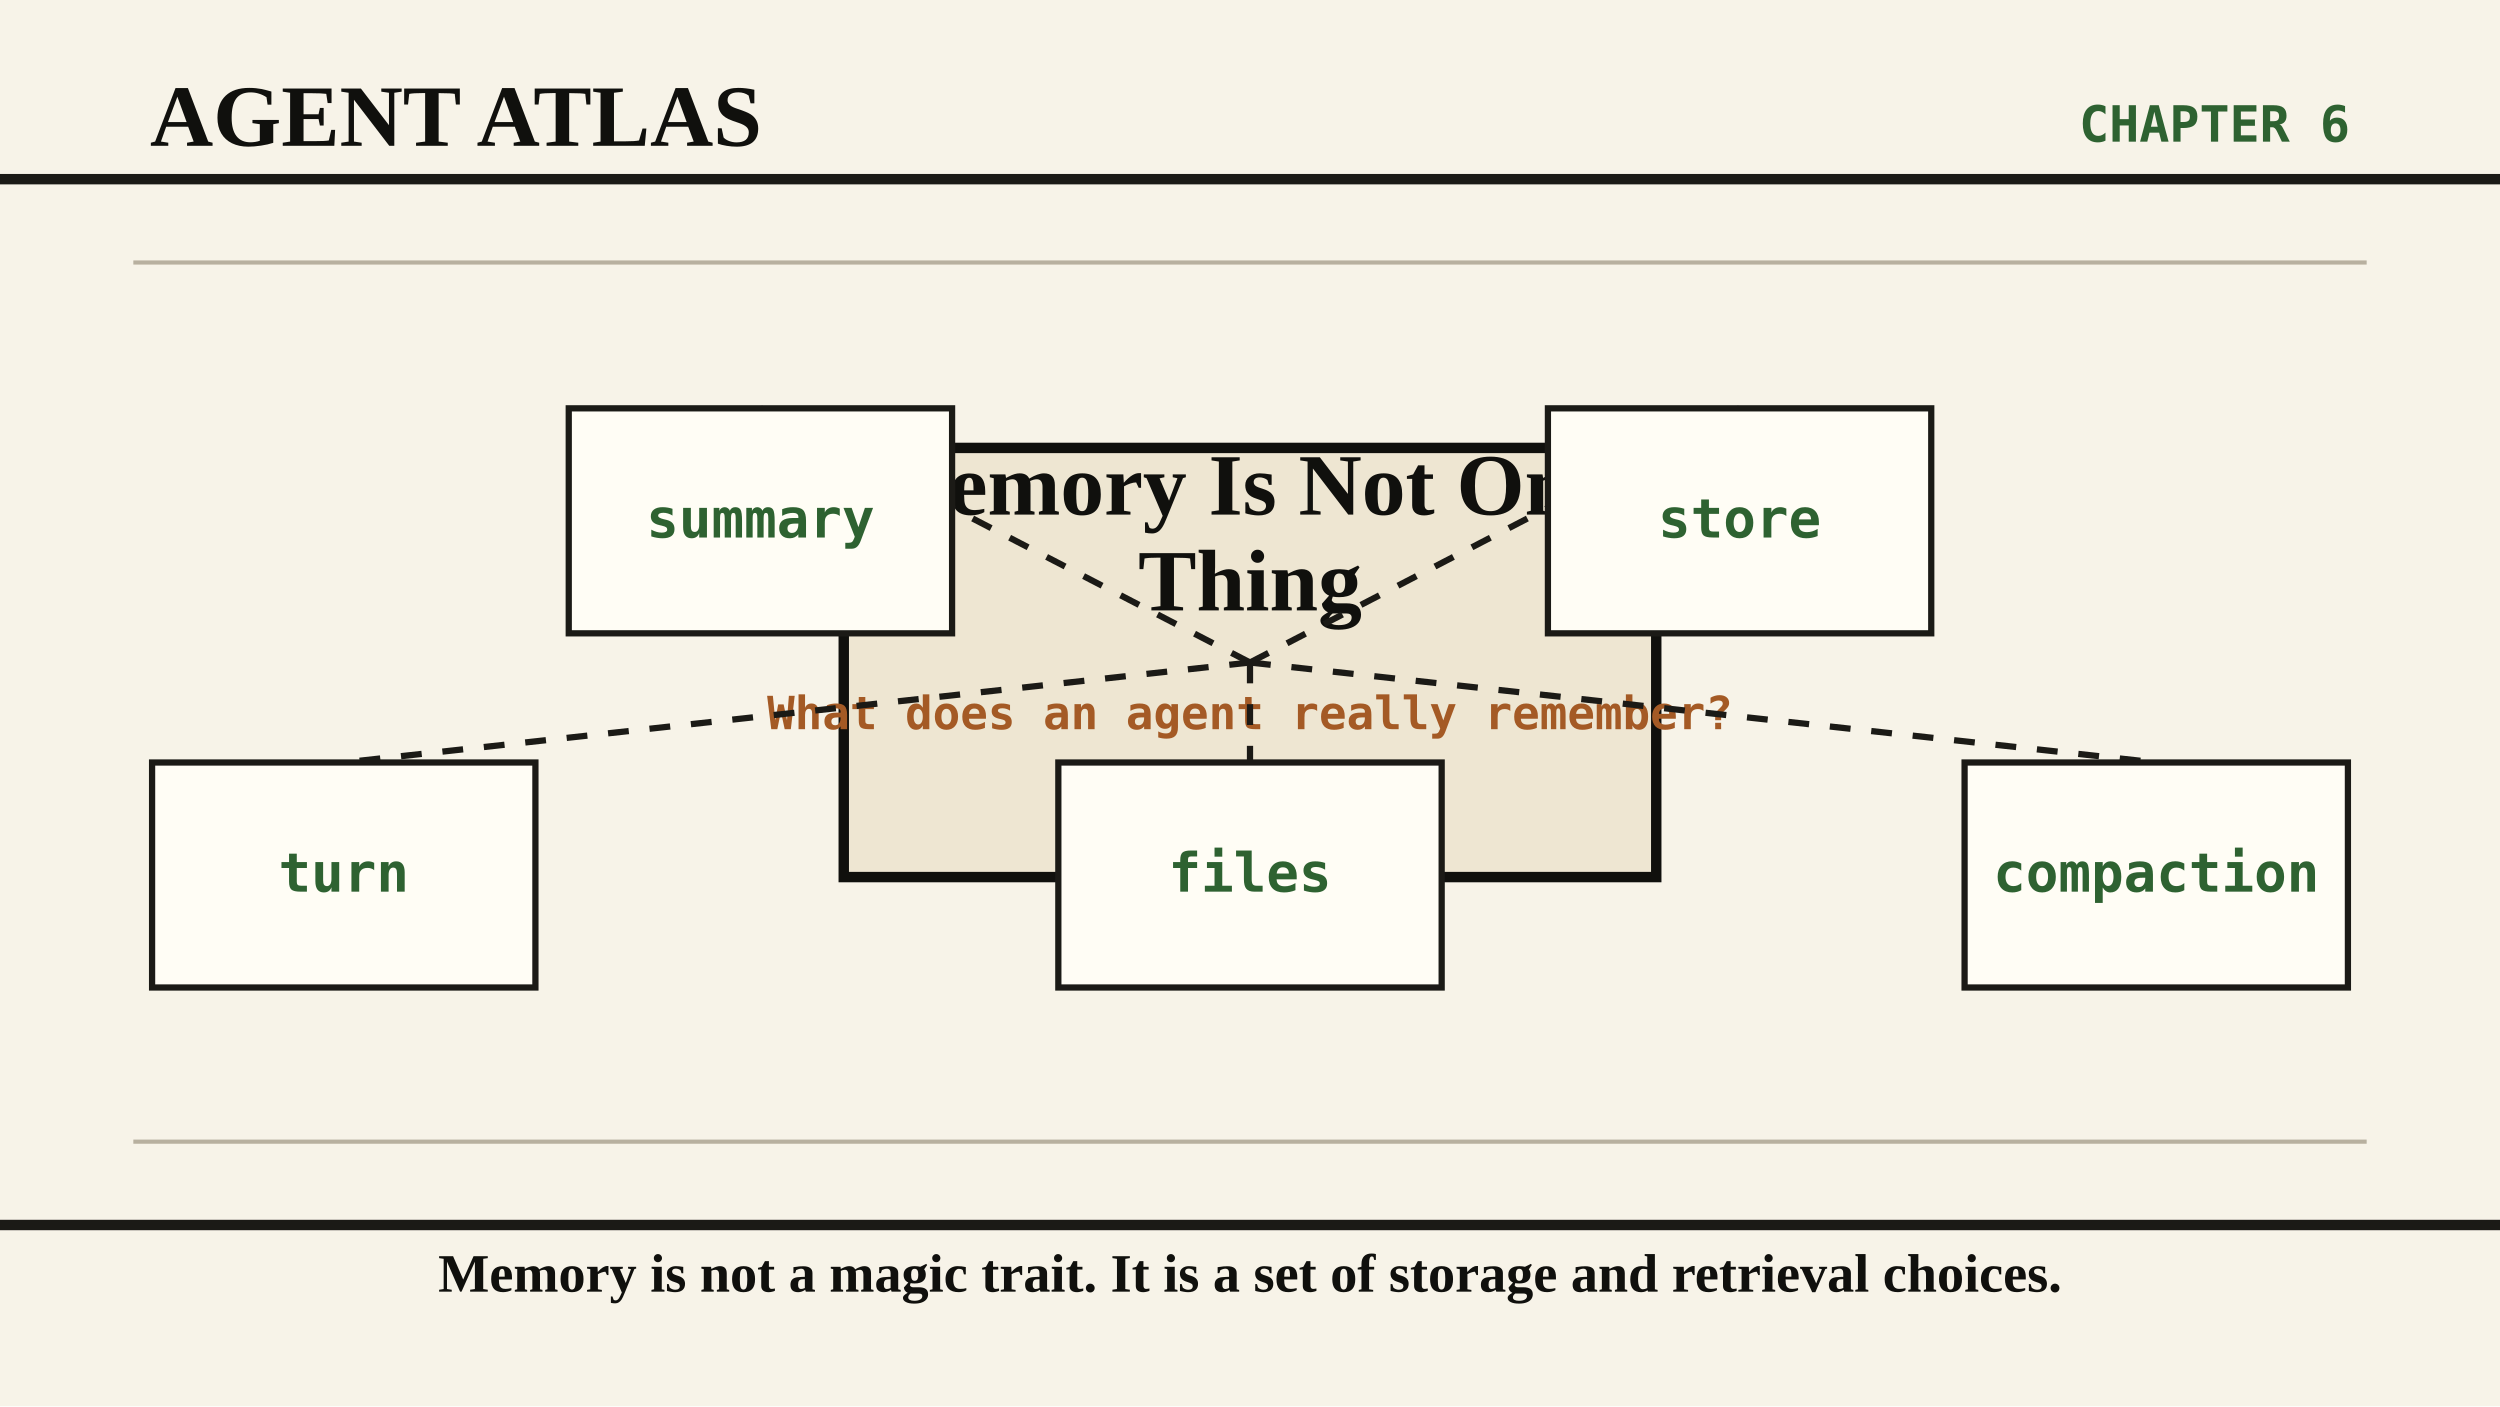
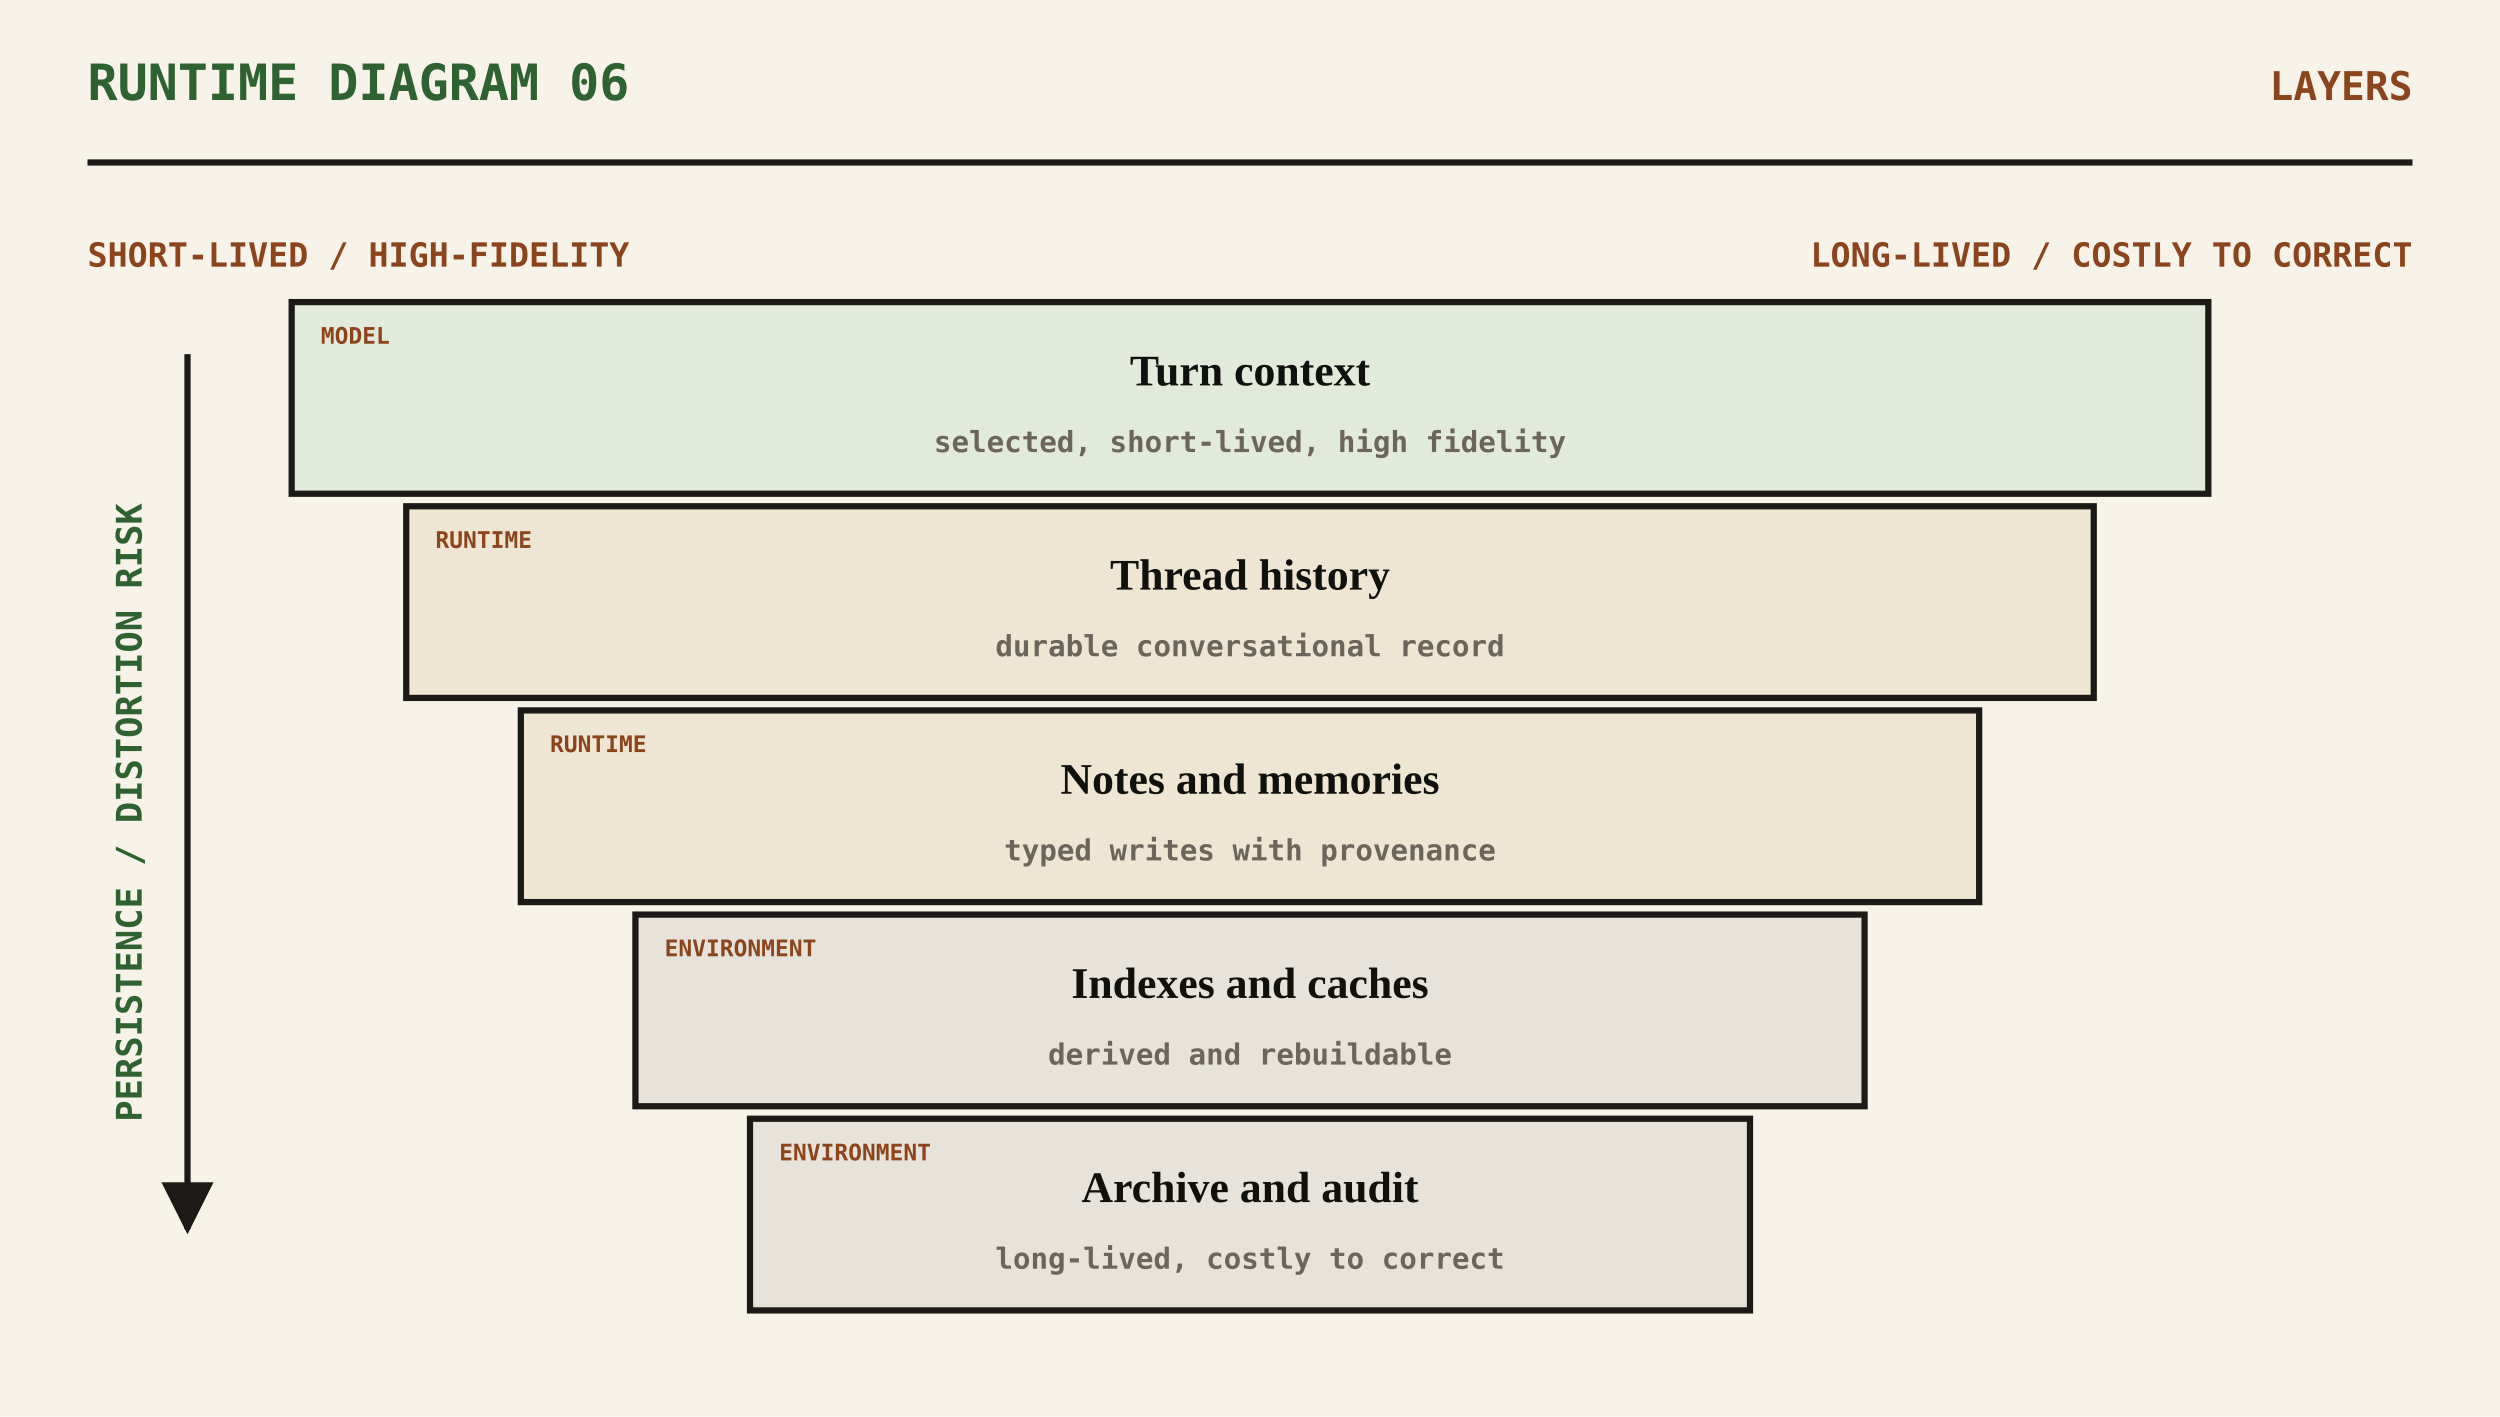
- <svg xmlns="http://www.w3.org/2000/svg" viewBox="0 0 1200 675" role="img" aria-labelledby="title desc">
-   <rect width="1200" height="675" fill="#f7f3e8" />
-   <path d="M0 86H1200M0 588H1200" stroke="#1b1a16" stroke-width="5" />
-   <path d="M64 126H1136M64 548H1136" stroke="#b8b09f" stroke-width="2" />
-   <text x="72" y="70" font-family="Georgia, 'Times New Roman', serif" font-size="42" font-weight="900" fill="#10100d">AGENT ATLAS</text>
-   <text x="1128" y="68" text-anchor="end" font-family="SFMono-Regular, Consolas, monospace" font-size="24" font-weight="800" fill="#2e6231">CHAPTER 6</text>
-   <rect x="405" y="215" width="390" height="206" rx="0" fill="#eee6d2" stroke="#10100d" stroke-width="5" />
-   <text x="600" y="247" text-anchor="middle" font-family="Georgia, 'Times New Roman', serif" font-size="42" font-weight="900" fill="#10100d">
-     <tspan x="600" dy="0">Memory Is Not One</tspan>
-     <tspan x="600" dy="46">Thing</tspan>
-   </text>
-   <text x="600" y="350" text-anchor="middle" font-family="SFMono-Regular, Consolas, monospace" font-size="22" font-weight="800" fill="#a45a25">
-     <tspan x="600" dy="0">What does an agent really remember?</tspan>
-   </text>
+ <svg xmlns="http://www.w3.org/2000/svg" viewBox="0 0 1200 680" role="img" aria-labelledby="title desc">
+   <defs>
+     <marker id="arrow" viewBox="0 0 12 12" refX="10" refY="6" markerWidth="10" markerHeight="10" orient="auto-start-reverse">
+       <path d="M1 1L11 6L1 11Z" fill="#1b1a16" />
+     </marker>
+     <pattern id="hatch" width="12" height="12" patternUnits="userSpaceOnUse" patternTransform="rotate(45)">
+       <line x1="0" y1="0" x2="0" y2="12" stroke="#c3bbab" stroke-width="4" />
+     </pattern>
+   </defs>
+   <rect width="1200" height="680" fill="#f7f3e8" />
+   <line x1="42" y1="78" x2="1158" y2="78" stroke="#1b1a16" stroke-width="3" />
+   <text x="42" y="48" font-family="SFMono-Regular, Consolas, monospace" font-size="24" font-weight="800" fill="#2e6231">RUNTIME DIAGRAM 06</text>
+   <text x="1158" y="48" text-anchor="end" font-family="SFMono-Regular, Consolas, monospace" font-size="19" font-weight="800" fill="#8b441c">LAYERS</text>
+   <text x="42" y="128" font-family="SFMono-Regular, Consolas, monospace" font-size="16" font-weight="800" fill="#8b441c">SHORT-LIVED / HIGH-FIDELITY</text>
+   <text x="1158" y="128" text-anchor="end" font-family="SFMono-Regular, Consolas, monospace" font-size="16" font-weight="800" fill="#8b441c">LONG-LIVED / COSTLY TO CORRECT</text>
  <g>
-     <line x1="600" y1="318" x2="165" y2="366" stroke="#1b1a16" stroke-width="3" stroke-dasharray="10 10" />
-     <rect x="73" y="366" width="184" height="108" rx="0" fill="#fffdf5" stroke="#1b1a16" stroke-width="3" />
-     <text x="165" y="428" text-anchor="middle" font-family="SFMono-Regular, Consolas, monospace" font-size="26" font-weight="800" fill="#2e6231">turn</text>
+     <rect x="140" y="145" width="920" height="92" fill="#e2eadc" stroke="#1b1a16" stroke-width="3" />
+     <text x="154" y="165" font-family="SFMono-Regular, Consolas, monospace" font-size="11" font-weight="800" fill="#8b441c">MODEL</text>
+     <text x="600" y="185" text-anchor="middle" font-family="Georgia, 'Times New Roman', serif" font-size="21" font-weight="900" fill="#10100d">
+       <tspan x="600" dy="0">Turn context</tspan>
+     </text>
+     <text x="600" y="217" text-anchor="middle" font-family="SFMono-Regular, Consolas, monospace" font-size="14" font-weight="700" fill="#6c665a">
+       <tspan x="600" dy="0">selected, short-lived, high fidelity</tspan>
+     </text>
  </g>
  <g>
-     <line x1="600" y1="318" x2="365" y2="196" stroke="#1b1a16" stroke-width="3" stroke-dasharray="10 10" />
-     <rect x="273" y="196" width="184" height="108" rx="0" fill="#fffdf5" stroke="#1b1a16" stroke-width="3" />
-     <text x="365" y="258" text-anchor="middle" font-family="SFMono-Regular, Consolas, monospace" font-size="26" font-weight="800" fill="#2e6231">summary</text>
+     <rect x="195" y="243" width="810" height="92" fill="#eee6d2" stroke="#1b1a16" stroke-width="3" />
+     <text x="209" y="263" font-family="SFMono-Regular, Consolas, monospace" font-size="11" font-weight="800" fill="#8b441c">RUNTIME</text>
+     <text x="600" y="283" text-anchor="middle" font-family="Georgia, 'Times New Roman', serif" font-size="21" font-weight="900" fill="#10100d">
+       <tspan x="600" dy="0">Thread history</tspan>
+     </text>
+     <text x="600" y="315" text-anchor="middle" font-family="SFMono-Regular, Consolas, monospace" font-size="14" font-weight="700" fill="#6c665a">
+       <tspan x="600" dy="0">durable conversational record</tspan>
+     </text>
  </g>
  <g>
-     <line x1="600" y1="318" x2="600" y2="366" stroke="#1b1a16" stroke-width="3" stroke-dasharray="10 10" />
-     <rect x="508" y="366" width="184" height="108" rx="0" fill="#fffdf5" stroke="#1b1a16" stroke-width="3" />
-     <text x="600" y="428" text-anchor="middle" font-family="SFMono-Regular, Consolas, monospace" font-size="26" font-weight="800" fill="#2e6231">files</text>
+     <rect x="250" y="341" width="700" height="92" fill="#eee6d2" stroke="#1b1a16" stroke-width="3" />
+     <text x="264" y="361" font-family="SFMono-Regular, Consolas, monospace" font-size="11" font-weight="800" fill="#8b441c">RUNTIME</text>
+     <text x="600" y="381" text-anchor="middle" font-family="Georgia, 'Times New Roman', serif" font-size="21" font-weight="900" fill="#10100d">
+       <tspan x="600" dy="0">Notes and memories</tspan>
+     </text>
+     <text x="600" y="413" text-anchor="middle" font-family="SFMono-Regular, Consolas, monospace" font-size="14" font-weight="700" fill="#6c665a">
+       <tspan x="600" dy="0">typed writes with provenance</tspan>
+     </text>
  </g>
  <g>
-     <line x1="600" y1="318" x2="835" y2="196" stroke="#1b1a16" stroke-width="3" stroke-dasharray="10 10" />
-     <rect x="743" y="196" width="184" height="108" rx="0" fill="#fffdf5" stroke="#1b1a16" stroke-width="3" />
-     <text x="835" y="258" text-anchor="middle" font-family="SFMono-Regular, Consolas, monospace" font-size="26" font-weight="800" fill="#2e6231">store</text>
+     <rect x="305" y="439" width="590" height="92" fill="#e7e3da" stroke="#1b1a16" stroke-width="3" />
+     <text x="319" y="459" font-family="SFMono-Regular, Consolas, monospace" font-size="11" font-weight="800" fill="#8b441c">ENVIRONMENT</text>
+     <text x="600" y="479" text-anchor="middle" font-family="Georgia, 'Times New Roman', serif" font-size="21" font-weight="900" fill="#10100d">
+       <tspan x="600" dy="0">Indexes and caches</tspan>
+     </text>
+     <text x="600" y="511" text-anchor="middle" font-family="SFMono-Regular, Consolas, monospace" font-size="14" font-weight="700" fill="#6c665a">
+       <tspan x="600" dy="0">derived and rebuildable</tspan>
+     </text>
  </g>
  <g>
-     <line x1="600" y1="318" x2="1035" y2="366" stroke="#1b1a16" stroke-width="3" stroke-dasharray="10 10" />
-     <rect x="943" y="366" width="184" height="108" rx="0" fill="#fffdf5" stroke="#1b1a16" stroke-width="3" />
-     <text x="1035" y="428" text-anchor="middle" font-family="SFMono-Regular, Consolas, monospace" font-size="26" font-weight="800" fill="#2e6231">compaction</text>
+     <rect x="360" y="537" width="480" height="92" fill="#e7e3da" stroke="#1b1a16" stroke-width="3" />
+     <text x="374" y="557" font-family="SFMono-Regular, Consolas, monospace" font-size="11" font-weight="800" fill="#8b441c">ENVIRONMENT</text>
+     <text x="600" y="577" text-anchor="middle" font-family="Georgia, 'Times New Roman', serif" font-size="21" font-weight="900" fill="#10100d">
+       <tspan x="600" dy="0">Archive and audit</tspan>
+     </text>
+     <text x="600" y="609" text-anchor="middle" font-family="SFMono-Regular, Consolas, monospace" font-size="14" font-weight="700" fill="#6c665a">
+       <tspan x="600" dy="0">long-lived, costly to correct</tspan>
+     </text>
  </g>
-   <text x="600" y="620" text-anchor="middle" font-family="Georgia, 'Times New Roman', serif" font-size="26" font-weight="700" fill="#10100d">
-     <tspan x="600" dy="0">Memory is not a magic trait. It is a set of storage and retrieval choices.</tspan>
-   </text>
+   <path d="M90 170V590" stroke="#1b1a16" stroke-width="3" marker-end="url(#arrow)" />
+   <text x="68" y="390" text-anchor="middle" transform="rotate(-90 68 390)" font-family="SFMono-Regular, Consolas, monospace" font-size="17" font-weight="800" fill="#2e6231">PERSISTENCE / DISTORTION RISK</text>
</svg>
